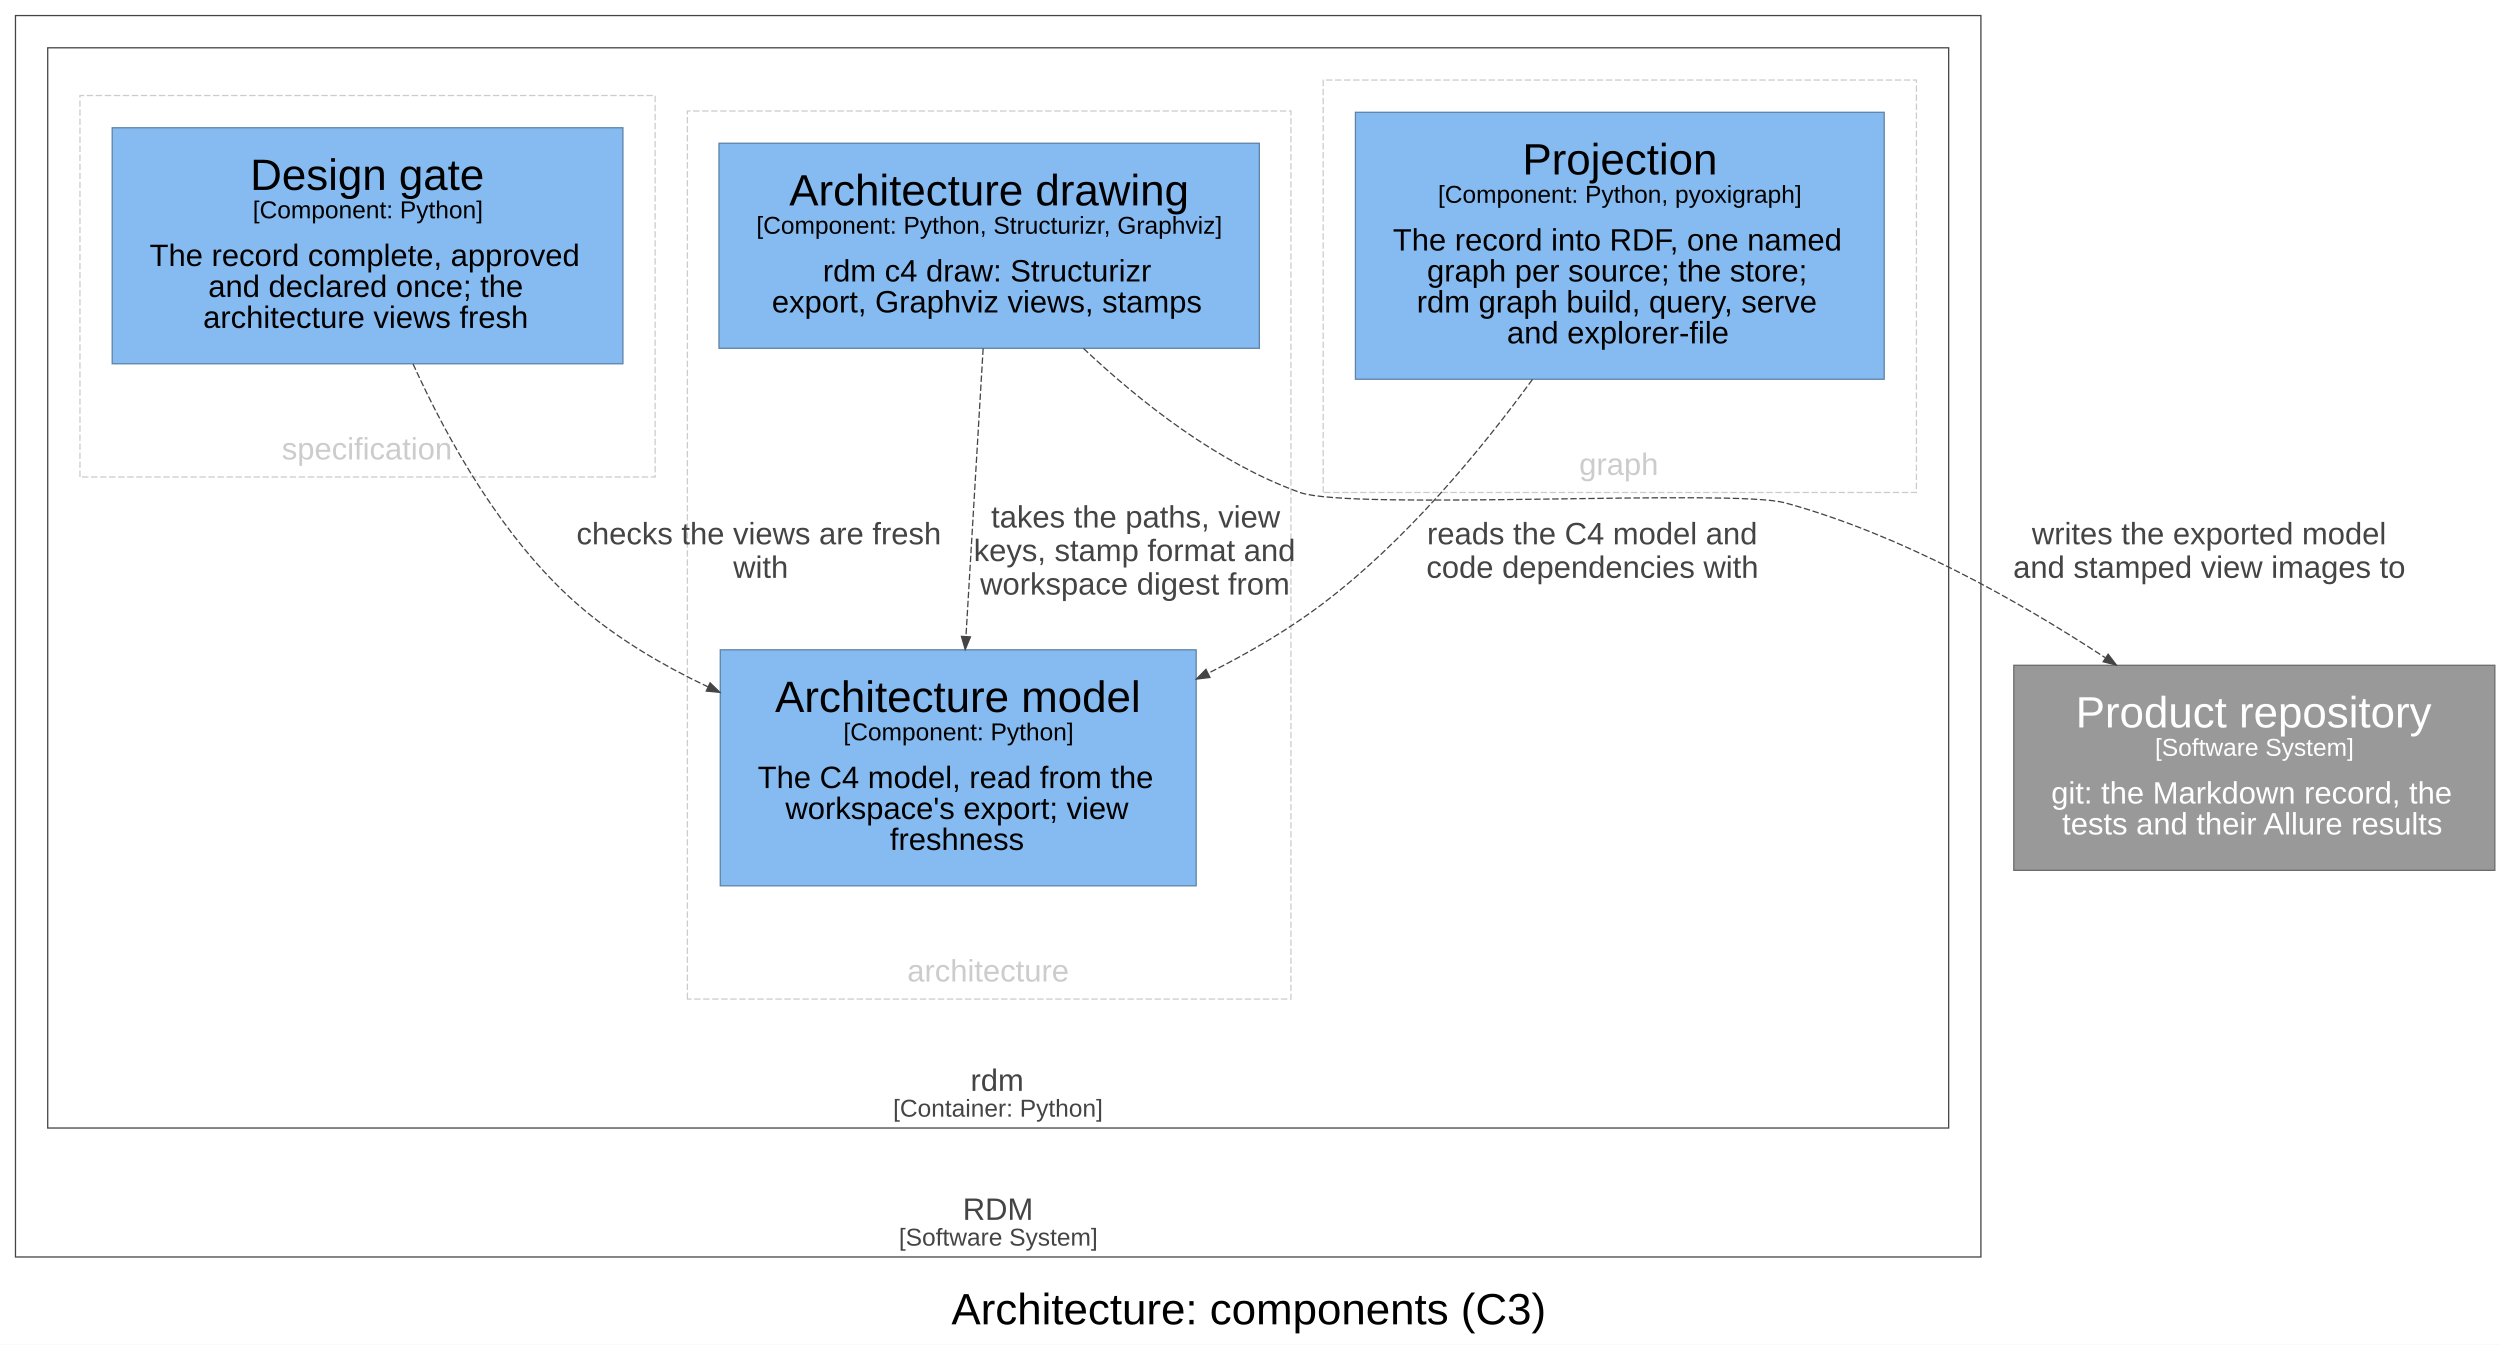
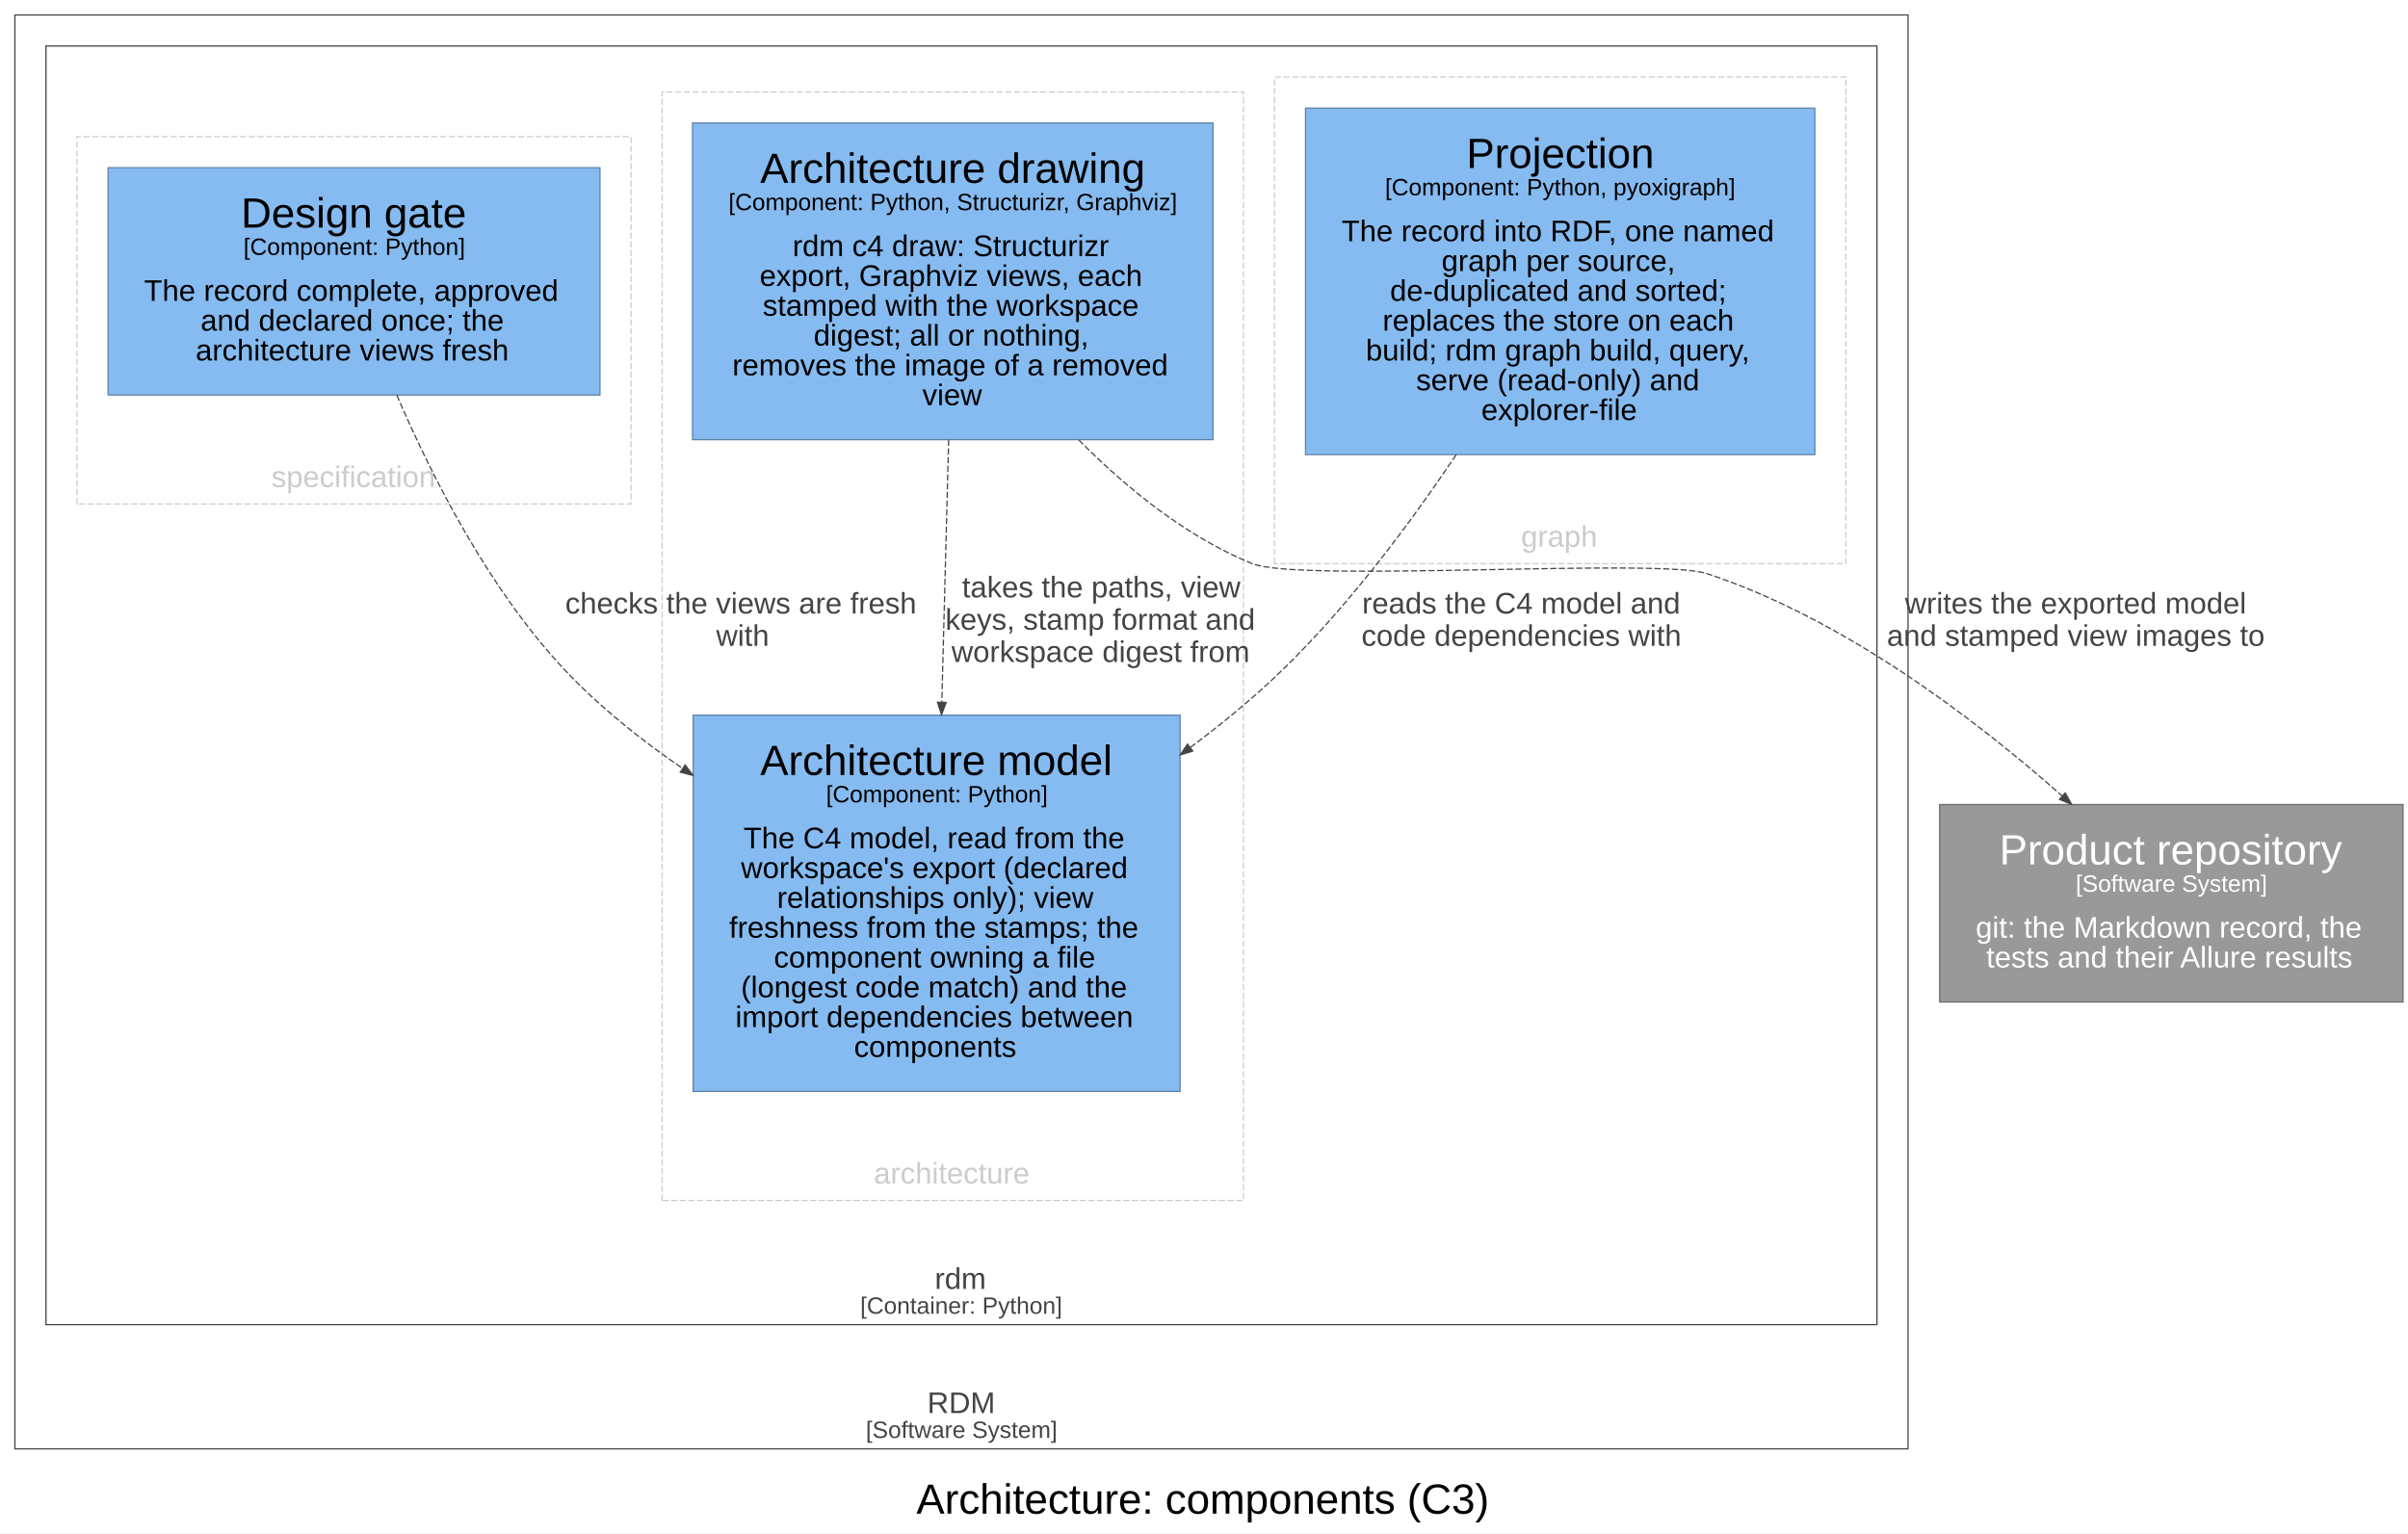
- <svg xmlns="http://www.w3.org/2000/svg" width="1939pt" height="1043pt" viewBox="0.00 0.00 1938.50 1042.60">
-   <g id="graph0" class="graph" transform="scale(1 1) rotate(0) translate(4 1038.6)">
-     <polygon fill="white" stroke="transparent" points="-4,4 -4,-1038.6 1934.5,-1038.6 1934.5,4 -4,4" />
+ <svg xmlns="http://www.w3.org/2000/svg" width="1939pt" height="1235pt" viewBox="0.00 0.00 1938.50 1234.60">
+   <g id="graph0" class="graph" transform="scale(1 1) rotate(0) translate(4 1230.6)">
+     <polygon fill="white" stroke="transparent" points="-4,4 -4,-1230.6 1934.5,-1230.6 1934.5,4 -4,4" />
    <text text-anchor="start" x="733.75" y="-11.8" font-family="Arial" font-size="34.00">Architecture: components (C3)</text>
    <g id="clust1" class="cluster">
-       <polygon fill="none" stroke="#444444" points="8,-64 8,-1026.6 1532,-1026.6 1532,-64 8,-64" />
+       <polygon fill="none" stroke="#444444" points="8,-64 8,-1218.6 1532,-1218.6 1532,-64 8,-64" />
      <text text-anchor="start" x="742.5" y="-92.8" font-family="Arial" font-size="24.00" fill="#444444">RDM</text>
      <text text-anchor="start" x="693" y="-72.8" font-family="Arial" font-size="19.00" fill="#444444">[Software System]</text>
    </g>
    <g id="clust2" class="cluster">
-       <polygon fill="none" stroke="#444444" points="33,-164 33,-1001.6 1507,-1001.6 1507,-164 33,-164" />
+       <polygon fill="none" stroke="#444444" points="33,-164 33,-1193.6 1507,-1193.6 1507,-164 33,-164" />
      <text text-anchor="start" x="748.5" y="-192.8" font-family="Arial" font-size="24.00" fill="#444444">rdm</text>
      <text text-anchor="start" x="688.5" y="-172.8" font-family="Arial" font-size="19.00" fill="#444444">[Container: Python]</text>
    </g>
    <g id="clust3" class="cluster">
-       <polygon fill="none" stroke="#cccccc" stroke-dasharray="5,2" points="529,-264 529,-952.6 997,-952.6 997,-264 529,-264" />
+       <polygon fill="none" stroke="#cccccc" stroke-dasharray="5,2" points="529,-264 529,-1156.6 997,-1156.6 997,-264 529,-264" />
      <text text-anchor="start" x="699.5" y="-277.6" font-family="Arial" font-size="24.00" fill="#cccccc">architecture</text>
    </g>
    <g id="clust4" class="cluster">
-       <polygon fill="none" stroke="#cccccc" stroke-dasharray="5,2" points="1022,-656.8 1022,-976.6 1482,-976.6 1482,-656.8 1022,-656.8" />
-       <text text-anchor="start" x="1220.5" y="-670.4" font-family="Arial" font-size="24.00" fill="#cccccc">graph</text>
+       <polygon fill="none" stroke="#cccccc" stroke-dasharray="5,2" points="1022,-776.8 1022,-1168.6 1482,-1168.6 1482,-776.8 1022,-776.8" />
+       <text text-anchor="start" x="1220.5" y="-790.4" font-family="Arial" font-size="24.00" fill="#cccccc">graph</text>
    </g>
    <g id="clust5" class="cluster">
-       <polygon fill="none" stroke="#cccccc" stroke-dasharray="5,2" points="58,-668.8 58,-964.6 504,-964.6 504,-668.8 58,-668.8" />
-       <text text-anchor="start" x="214.5" y="-682.4" font-family="Arial" font-size="24.00" fill="#cccccc">specification</text>
+       <polygon fill="none" stroke="#cccccc" stroke-dasharray="5,2" points="58,-824.8 58,-1120.6 504,-1120.6 504,-824.8 58,-824.8" />
+       <text text-anchor="start" x="214.5" y="-838.4" font-family="Arial" font-size="24.00" fill="#cccccc">specification</text>
    </g>
    <g id="54" class="node">
-       <polygon fill="#999999" stroke="#6b6b6b" points="1930.5,-522.8 1557.5,-522.8 1557.5,-363.8 1930.5,-363.8 1930.5,-522.8" />
-       <text text-anchor="start" x="1605.5" y="-474.6" font-family="Arial" font-size="34.00" fill="#ffffff">Product repository</text>
-       <text text-anchor="start" x="1667" y="-452.6" font-family="Arial" font-size="19.00" fill="#ffffff">[Software System]</text>
-       <text text-anchor="start" x="1586.5" y="-415.6" font-family="Arial" font-size="24.00" fill="#ffffff">git: the Markdown record, the</text>
-       <text text-anchor="start" x="1595" y="-391.6" font-family="Arial" font-size="24.00" fill="#ffffff">tests and their Allure results</text>
+       <polygon fill="#999999" stroke="#6b6b6b" points="1930.5,-582.8 1557.5,-582.8 1557.5,-423.8 1930.5,-423.8 1930.5,-582.8" />
+       <text text-anchor="start" x="1605.5" y="-534.6" font-family="Arial" font-size="34.00" fill="#ffffff">Product repository</text>
+       <text text-anchor="start" x="1667" y="-512.6" font-family="Arial" font-size="19.00" fill="#ffffff">[Software System]</text>
+       <text text-anchor="start" x="1586.5" y="-475.6" font-family="Arial" font-size="24.00" fill="#ffffff">git: the Markdown record, the</text>
+       <text text-anchor="start" x="1595" y="-451.6" font-family="Arial" font-size="24.00" fill="#ffffff">tests and their Allure results</text>
    </g>
    <g id="27" class="node">
-       <polygon fill="#85bbf0" stroke="#5d82a8" points="923.5,-534.8 554.5,-534.8 554.5,-351.8 923.5,-351.8 923.5,-534.8" />
-       <text text-anchor="start" x="597" y="-486.6" font-family="Arial" font-size="34.00" fill="#000000">Architecture model</text>
-       <text text-anchor="start" x="650" y="-464.6" font-family="Arial" font-size="19.00" fill="#000000">[Component: Python]</text>
-       <text text-anchor="start" x="583.5" y="-427.6" font-family="Arial" font-size="24.00" fill="#000000">The C4 model, read from the</text>
-       <text text-anchor="start" x="605" y="-403.6" font-family="Arial" font-size="24.00" fill="#000000">workspace's export; view</text>
-       <text text-anchor="start" x="686" y="-379.6" font-family="Arial" font-size="24.00" fill="#000000">freshness</text>
+       <polygon fill="#85bbf0" stroke="#5d82a8" points="946,-654.8 554,-654.8 554,-351.8 946,-351.8 946,-654.8" />
+       <text text-anchor="start" x="608" y="-606.6" font-family="Arial" font-size="34.00" fill="#000000">Architecture model</text>
+       <text text-anchor="start" x="661" y="-584.6" font-family="Arial" font-size="19.00" fill="#000000">[Component: Python]</text>
+       <text text-anchor="start" x="594.5" y="-547.6" font-family="Arial" font-size="24.00" fill="#000000">The C4 model, read from the</text>
+       <text text-anchor="start" x="592.5" y="-523.6" font-family="Arial" font-size="24.00" fill="#000000">workspace's export (declared</text>
+       <text text-anchor="start" x="621.5" y="-499.6" font-family="Arial" font-size="24.00" fill="#000000">relationships only); view</text>
+       <text text-anchor="start" x="583" y="-475.6" font-family="Arial" font-size="24.00" fill="#000000">freshness from the stamps; the</text>
+       <text text-anchor="start" x="619" y="-451.6" font-family="Arial" font-size="24.00" fill="#000000">component owning a file</text>
+       <text text-anchor="start" x="592.5" y="-427.6" font-family="Arial" font-size="24.00" fill="#000000">(longest code match) and the</text>
+       <text text-anchor="start" x="588" y="-403.6" font-family="Arial" font-size="24.00" fill="#000000">import dependencies between</text>
+       <text text-anchor="start" x="683.5" y="-379.6" font-family="Arial" font-size="24.00" fill="#000000">components</text>
    </g>
    <g id="28" class="node">
-       <polygon fill="#85bbf0" stroke="#5d82a8" points="972.5,-927.6 553.5,-927.6 553.5,-768.6 972.5,-768.6 972.5,-927.6" />
-       <text text-anchor="start" x="608" y="-879.4" font-family="Arial" font-size="34.00" fill="#000000">Architecture drawing</text>
-       <text text-anchor="start" x="582.5" y="-857.4" font-family="Arial" font-size="19.00" fill="#000000">[Component: Python, Structurizr, Graphviz]</text>
-       <text text-anchor="start" x="634" y="-820.4" font-family="Arial" font-size="24.00" fill="#000000">rdm c4 draw: Structurizr</text>
-       <text text-anchor="start" x="594.5" y="-796.4" font-family="Arial" font-size="24.00" fill="#000000">export, Graphviz views, stamps</text>
+       <polygon fill="#85bbf0" stroke="#5d82a8" points="972.5,-1131.6 553.5,-1131.6 553.5,-876.6 972.5,-876.6 972.5,-1131.6" />
+       <text text-anchor="start" x="608" y="-1083.4" font-family="Arial" font-size="34.00" fill="#000000">Architecture drawing</text>
+       <text text-anchor="start" x="582.5" y="-1061.4" font-family="Arial" font-size="19.00" fill="#000000">[Component: Python, Structurizr, Graphviz]</text>
+       <text text-anchor="start" x="634" y="-1024.4" font-family="Arial" font-size="24.00" fill="#000000">rdm c4 draw: Structurizr</text>
+       <text text-anchor="start" x="607.5" y="-1000.4" font-family="Arial" font-size="24.00" fill="#000000">export, Graphviz views, each</text>
+       <text text-anchor="start" x="610" y="-976.4" font-family="Arial" font-size="24.00" fill="#000000">stamped with the workspace</text>
+       <text text-anchor="start" x="651" y="-952.4" font-family="Arial" font-size="24.00" fill="#000000">digest; all or nothing,</text>
+       <text text-anchor="start" x="585.5" y="-928.4" font-family="Arial" font-size="24.00" fill="#000000">removes the image of a removed</text>
+       <text text-anchor="start" x="738.5" y="-904.4" font-family="Arial" font-size="24.00" fill="#000000">view</text>
    </g>
    <g id="112" class="edge">
-       <path fill="none" stroke="#444444" stroke-dasharray="5,2" d="M836.11,-768.51C880.23,-726.89 940.15,-679.73 1004,-656.8 1043.33,-642.67 1339.69,-659.81 1380,-648.8 1469.19,-624.45 1559.86,-573.6 1628.39,-528.7" />
-       <polygon fill="#444444" stroke="#444444" points="1630.65,-531.41 1637.07,-522.97 1626.79,-525.56 1630.65,-531.41" />
-       <text text-anchor="start" x="1571.5" y="-616.6" font-family="Arial" font-size="24.00" fill="#444444">writes the exported model</text>
-       <text text-anchor="start" x="1557" y="-590.6" font-family="Arial" font-size="24.00" fill="#444444">and stamped view images to</text>
+       <path fill="none" stroke="#444444" stroke-dasharray="5,2" d="M864.4,-876.41C903.44,-837.01 951.4,-798.29 1004,-776.8 1041.65,-761.41 1331.37,-781.55 1370,-768.8 1479.67,-732.62 1585.25,-652.38 1656.1,-589.71" />
+       <polygon fill="#444444" stroke="#444444" points="1658.57,-592.2 1663.71,-582.93 1653.92,-586.97 1658.57,-592.2" />
+       <text text-anchor="start" x="1529.5" y="-736.6" font-family="Arial" font-size="24.00" fill="#444444">writes the exported model</text>
+       <text text-anchor="start" x="1515" y="-710.6" font-family="Arial" font-size="24.00" fill="#444444">and stamped view images to</text>
    </g>
    <g id="104" class="edge">
-       <path fill="none" stroke="#444444" stroke-dasharray="5,2" d="M758.32,-768.48C754.51,-704.65 749.12,-614.22 745,-545.08" />
-       <polygon fill="#444444" stroke="#444444" points="748.49,-544.81 744.41,-535.03 741.51,-545.23 748.49,-544.81" />
-       <text text-anchor="start" x="764.5" y="-629.6" font-family="Arial" font-size="24.00" fill="#444444">takes the paths, view</text>
-       <text text-anchor="start" x="751" y="-603.6" font-family="Arial" font-size="24.00" fill="#444444">keys, stamp format and</text>
-       <text text-anchor="start" x="756" y="-577.6" font-family="Arial" font-size="24.00" fill="#444444">workspace digest from</text>
+       <path fill="none" stroke="#444444" stroke-dasharray="5,2" d="M759.7,-876.59C758.03,-812.35 755.98,-733.62 754.19,-665.13" />
+       <polygon fill="#444444" stroke="#444444" points="757.69,-665.01 753.93,-655.1 750.69,-665.19 757.69,-665.01" />
+       <text text-anchor="start" x="770.5" y="-749.6" font-family="Arial" font-size="24.00" fill="#444444">takes the paths, view</text>
+       <text text-anchor="start" x="757" y="-723.6" font-family="Arial" font-size="24.00" fill="#444444">keys, stamp format and</text>
+       <text text-anchor="start" x="762" y="-697.6" font-family="Arial" font-size="24.00" fill="#444444">workspace digest from</text>
    </g>
    <g id="39" class="node">
-       <polygon fill="#85bbf0" stroke="#5d82a8" points="1457,-951.6 1047,-951.6 1047,-744.6 1457,-744.6 1457,-951.6" />
-       <text text-anchor="start" x="1176.5" y="-903.4" font-family="Arial" font-size="34.00" fill="#000000">Projection</text>
-       <text text-anchor="start" x="1111" y="-881.4" font-family="Arial" font-size="19.00" fill="#000000">[Component: Python, pyoxigraph]</text>
-       <text text-anchor="start" x="1076" y="-844.4" font-family="Arial" font-size="24.00" fill="#000000">The record into RDF, one named</text>
-       <text text-anchor="start" x="1102.5" y="-820.4" font-family="Arial" font-size="24.00" fill="#000000">graph per source; the store;</text>
-       <text text-anchor="start" x="1094.5" y="-796.4" font-family="Arial" font-size="24.00" fill="#000000">rdm graph build, query, serve</text>
-       <text text-anchor="start" x="1164.5" y="-772.4" font-family="Arial" font-size="24.00" fill="#000000">and explorer-file</text>
+       <polygon fill="#85bbf0" stroke="#5d82a8" points="1457,-1143.6 1047,-1143.6 1047,-864.6 1457,-864.6 1457,-1143.6" />
+       <text text-anchor="start" x="1176.5" y="-1095.4" font-family="Arial" font-size="34.00" fill="#000000">Projection</text>
+       <text text-anchor="start" x="1111" y="-1073.4" font-family="Arial" font-size="19.00" fill="#000000">[Component: Python, pyoxigraph]</text>
+       <text text-anchor="start" x="1076" y="-1036.4" font-family="Arial" font-size="24.00" fill="#000000">The record into RDF, one named</text>
+       <text text-anchor="start" x="1156.5" y="-1012.4" font-family="Arial" font-size="24.00" fill="#000000">graph per source,</text>
+       <text text-anchor="start" x="1115" y="-988.4" font-family="Arial" font-size="24.00" fill="#000000">de-duplicated and sorted;</text>
+       <text text-anchor="start" x="1109" y="-964.4" font-family="Arial" font-size="24.00" fill="#000000">replaces the store on each</text>
+       <text text-anchor="start" x="1095.5" y="-940.4" font-family="Arial" font-size="24.00" fill="#000000">build; rdm graph build, query,</text>
+       <text text-anchor="start" x="1136" y="-916.4" font-family="Arial" font-size="24.00" fill="#000000">serve (read-only) and</text>
+       <text text-anchor="start" x="1188.5" y="-892.4" font-family="Arial" font-size="24.00" fill="#000000">explorer-file</text>
    </g>
    <g id="107" class="edge">
-       <path fill="none" stroke="#444444" stroke-dasharray="5,2" d="M1184.27,-744.47C1142.72,-687.59 1085.42,-618.86 1022,-570.8 994.97,-550.31 964.09,-532.25 932.9,-516.65" />
-       <polygon fill="#444444" stroke="#444444" points="934.18,-513.38 923.66,-512.1 931.09,-519.66 934.18,-513.38" />
-       <text text-anchor="start" x="1102.5" y="-616.6" font-family="Arial" font-size="24.00" fill="#444444">reads the C4 model and</text>
-       <text text-anchor="start" x="1102" y="-590.6" font-family="Arial" font-size="24.00" fill="#444444">code dependencies with</text>
+       <path fill="none" stroke="#444444" stroke-dasharray="5,2" d="M1168.22,-864.46C1129.7,-807.02 1080.82,-742 1028,-690.8 1005.5,-668.99 980.14,-648.09 954.13,-628.69" />
+       <polygon fill="#444444" stroke="#444444" points="956.16,-625.84 946.04,-622.72 952,-631.48 956.16,-625.84" />
+       <text text-anchor="start" x="1092.5" y="-736.6" font-family="Arial" font-size="24.00" fill="#444444">reads the C4 model and</text>
+       <text text-anchor="start" x="1092" y="-710.6" font-family="Arial" font-size="24.00" fill="#444444">code dependencies with</text>
    </g>
    <g id="9" class="node">
-       <polygon fill="#85bbf0" stroke="#5d82a8" points="479,-939.6 83,-939.6 83,-756.6 479,-756.6 479,-939.6" />
-       <text text-anchor="start" x="190" y="-891.4" font-family="Arial" font-size="34.00" fill="#000000">Design gate</text>
-       <text text-anchor="start" x="192" y="-869.4" font-family="Arial" font-size="19.00" fill="#000000">[Component: Python]</text>
-       <text text-anchor="start" x="112" y="-832.4" font-family="Arial" font-size="24.00" fill="#000000">The record complete, approved</text>
-       <text text-anchor="start" x="157.5" y="-808.4" font-family="Arial" font-size="24.00" fill="#000000">and declared once; the</text>
-       <text text-anchor="start" x="153.5" y="-784.4" font-family="Arial" font-size="24.00" fill="#000000">architecture views fresh</text>
+       <polygon fill="#85bbf0" stroke="#5d82a8" points="479,-1095.6 83,-1095.6 83,-912.6 479,-912.6 479,-1095.6" />
+       <text text-anchor="start" x="190" y="-1047.4" font-family="Arial" font-size="34.00" fill="#000000">Design gate</text>
+       <text text-anchor="start" x="192" y="-1025.4" font-family="Arial" font-size="19.00" fill="#000000">[Component: Python]</text>
+       <text text-anchor="start" x="112" y="-988.4" font-family="Arial" font-size="24.00" fill="#000000">The record complete, approved</text>
+       <text text-anchor="start" x="157.5" y="-964.4" font-family="Arial" font-size="24.00" fill="#000000">and declared once; the</text>
+       <text text-anchor="start" x="153.5" y="-940.4" font-family="Arial" font-size="24.00" fill="#000000">architecture views fresh</text>
    </g>
    <g id="105" class="edge">
-       <path fill="none" stroke="#444444" stroke-dasharray="5,2" d="M316.27,-756.46C343.31,-697.02 385.73,-621.25 443,-570.8 472.67,-544.66 508.55,-523.31 544.94,-506.09" />
-       <polygon fill="#444444" stroke="#444444" points="546.6,-509.18 554.2,-501.81 543.66,-502.83 546.6,-509.18" />
-       <text text-anchor="start" x="443" y="-616.6" font-family="Arial" font-size="24.00" fill="#444444">checks the views are fresh</text>
-       <text text-anchor="start" x="564.5" y="-590.6" font-family="Arial" font-size="24.00" fill="#444444">with</text>
+       <path fill="none" stroke="#444444" stroke-dasharray="5,2" d="M315.44,-912.52C344.18,-845.59 390.24,-755.27 451,-690.8 478.47,-661.66 511.43,-635.23 545.29,-612.03" />
+       <polygon fill="#444444" stroke="#444444" points="547.59,-614.7 553.92,-606.2 543.67,-608.9 547.59,-614.7" />
+       <text text-anchor="start" x="451" y="-736.6" font-family="Arial" font-size="24.00" fill="#444444">checks the views are fresh</text>
+       <text text-anchor="start" x="572.5" y="-710.6" font-family="Arial" font-size="24.00" fill="#444444">with</text>
    </g>
  </g>
</svg>
